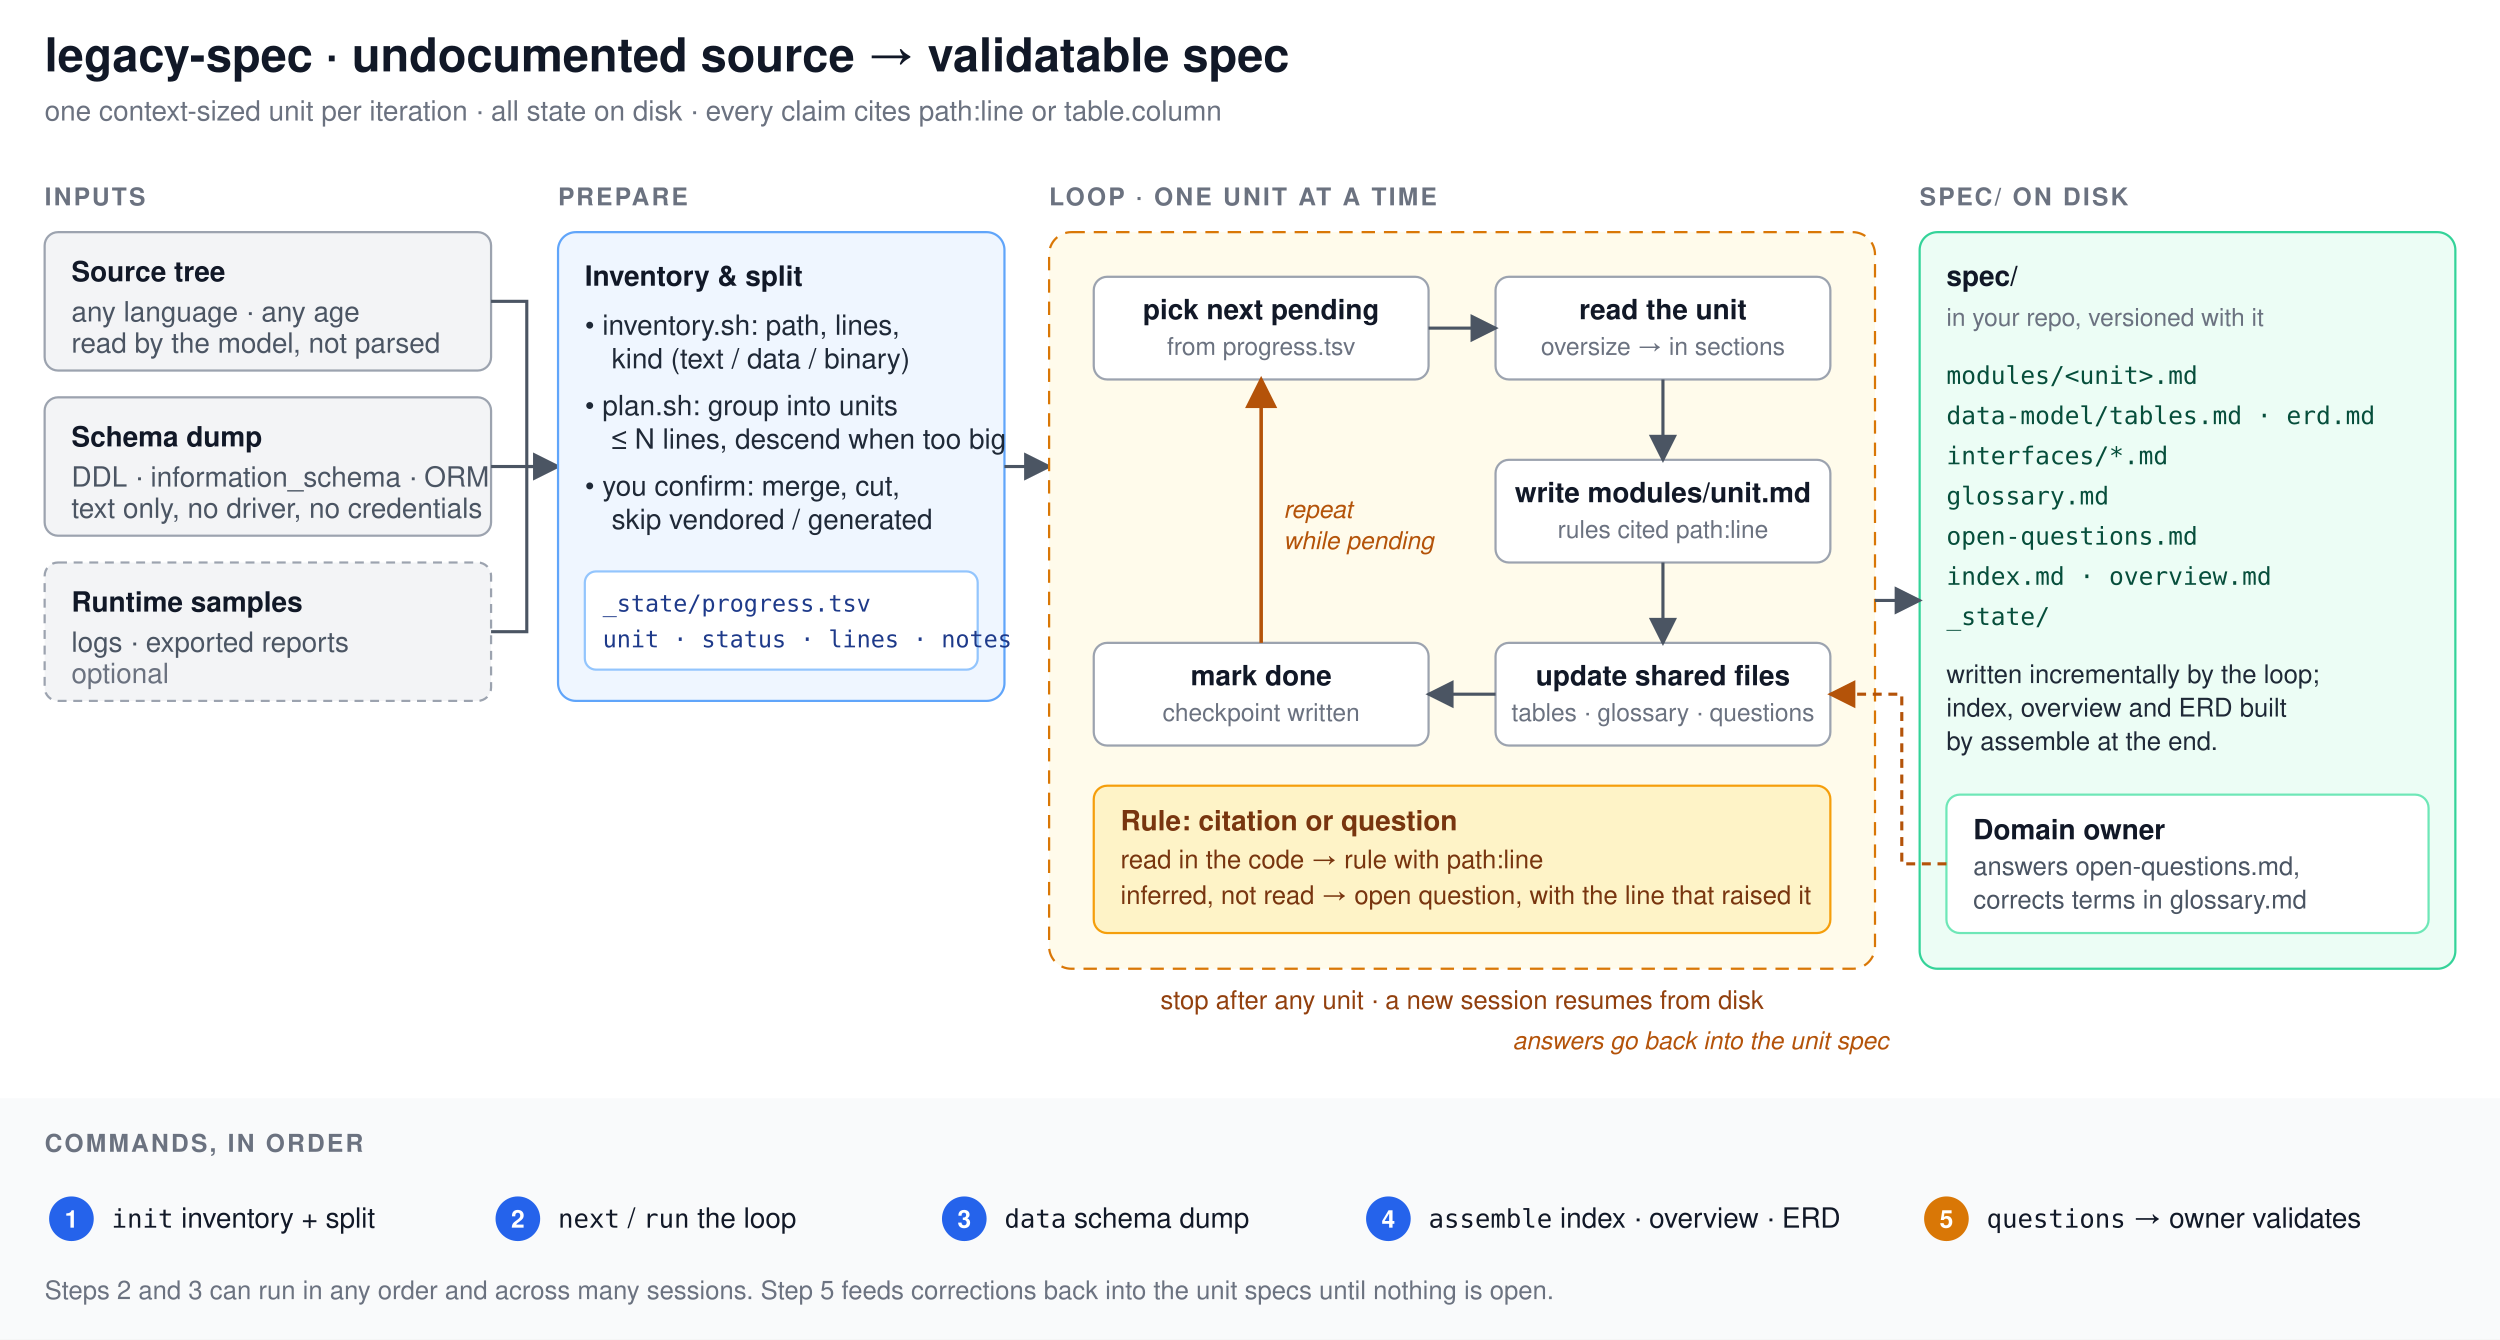
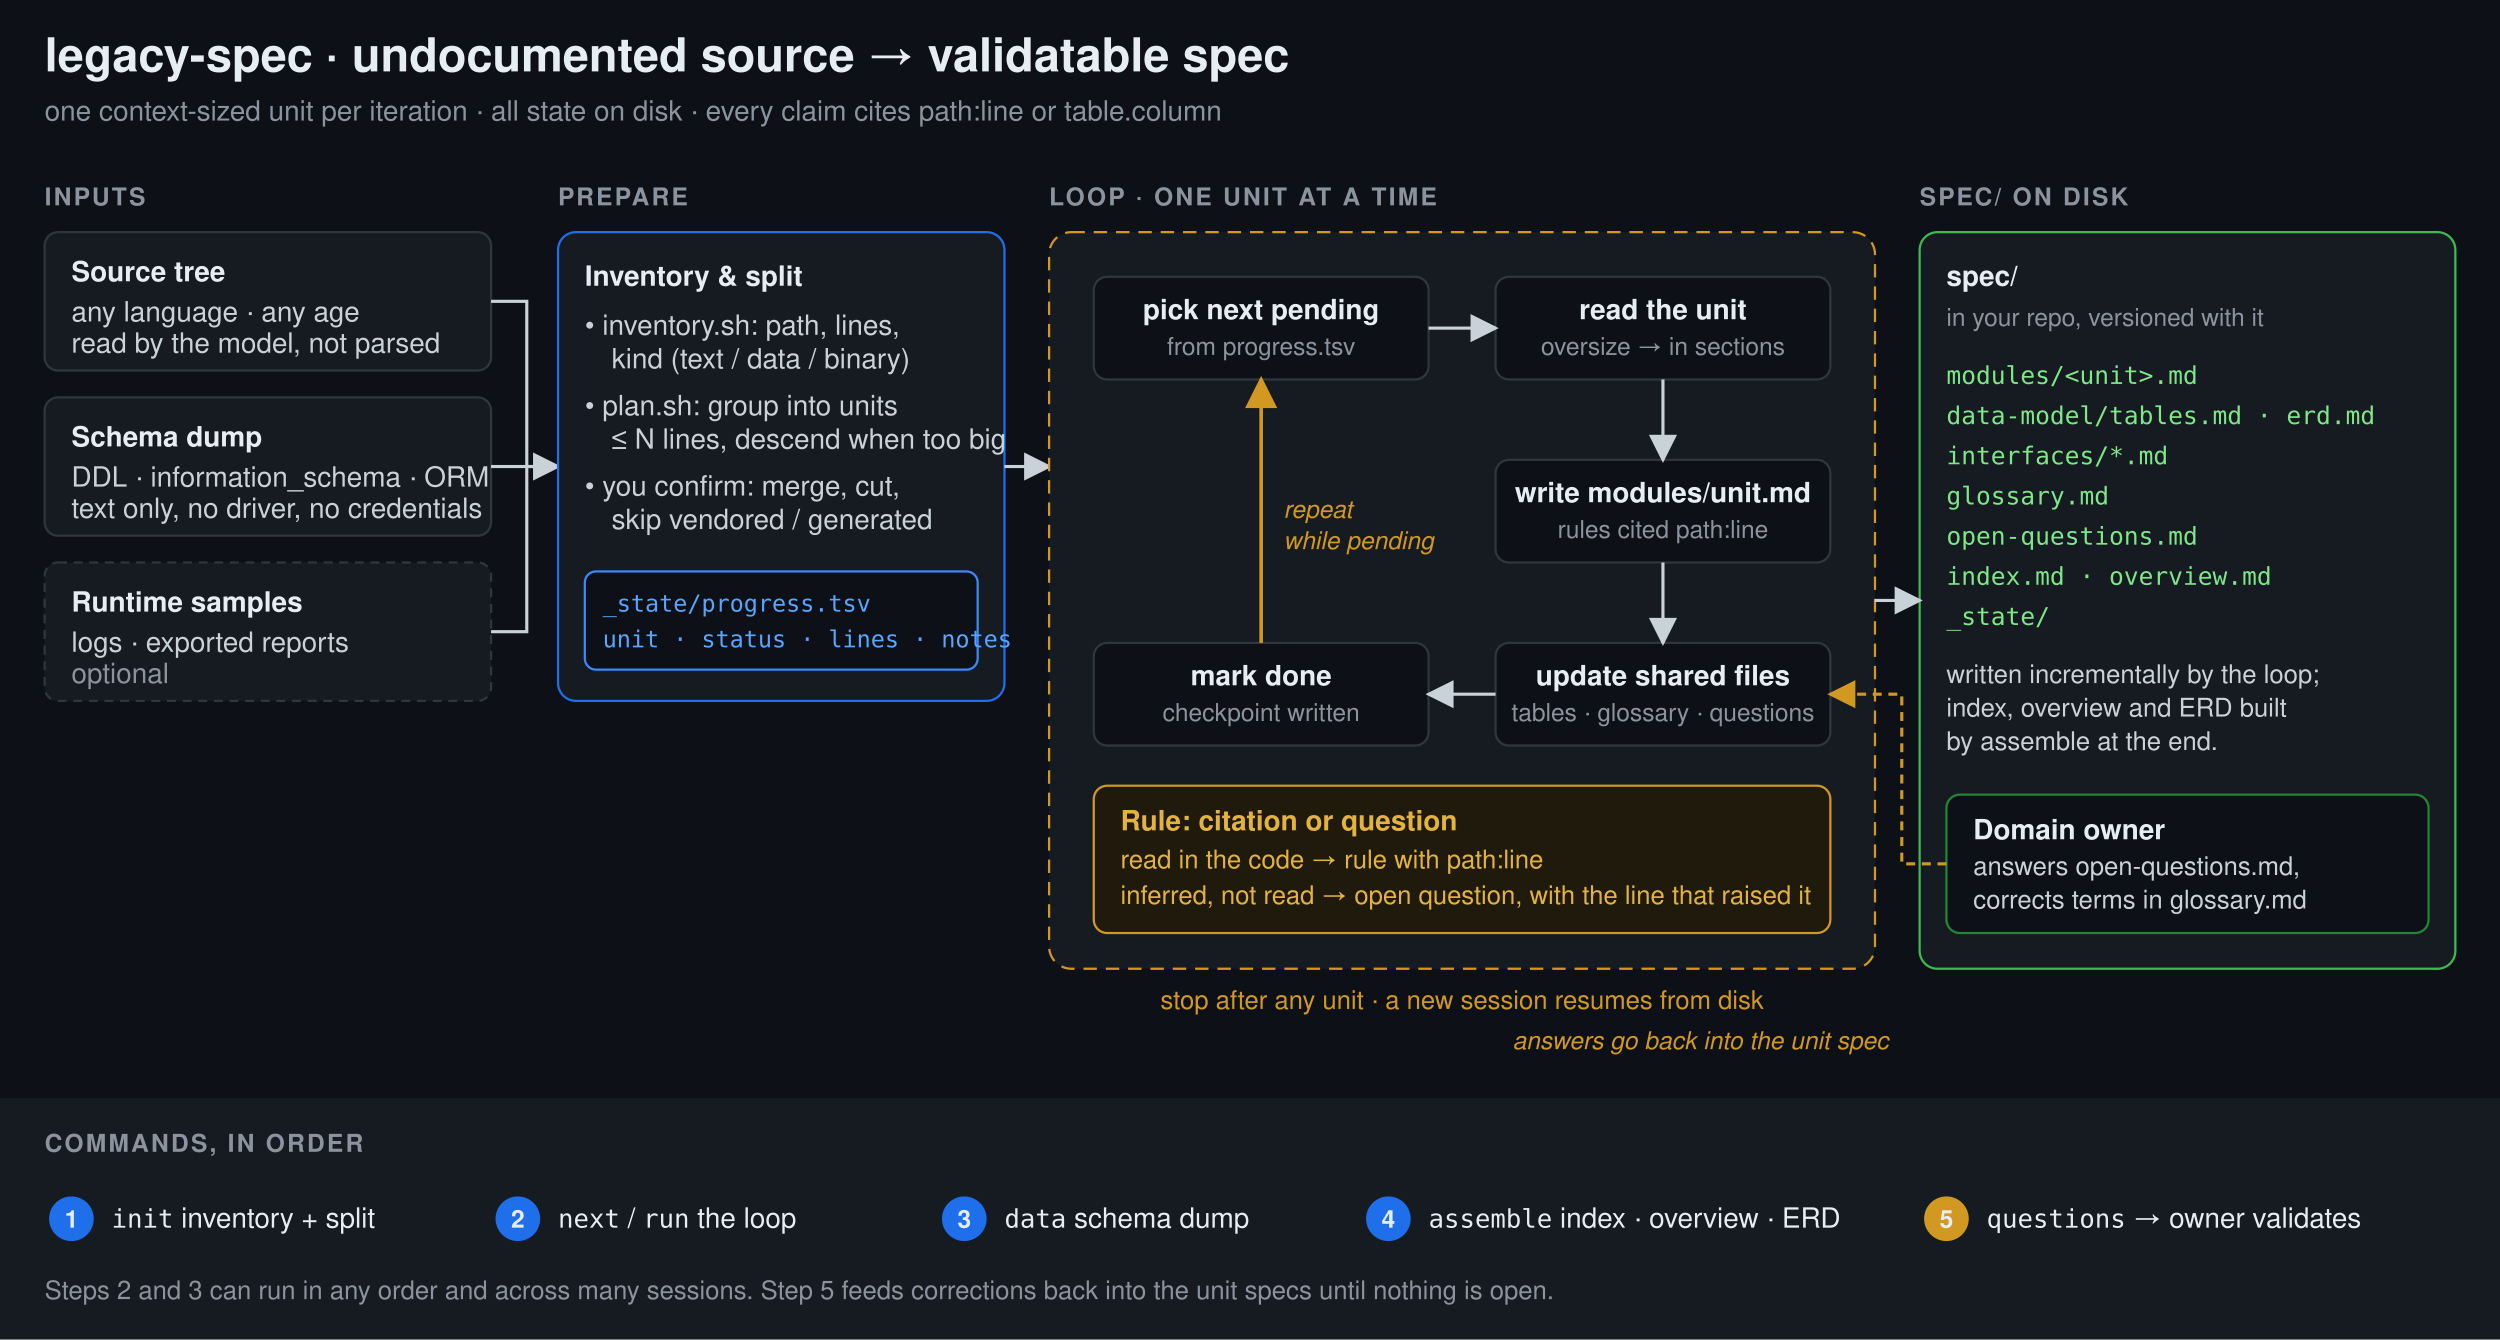
<svg xmlns="http://www.w3.org/2000/svg" width="1120" height="600" viewBox="0 0 1120 600" font-family="ui-sans-serif, system-ui, -apple-system, 'Segoe UI', Helvetica, Arial, sans-serif" font-size="12.5">
  <defs>
    <marker id="ar" markerWidth="9" markerHeight="9" refX="8" refY="4.5" orient="auto">
-       <path d="M0,0 L9,4.5 L0,9 z" fill="#4b5563" />
+       <path d="M0,0 L9,4.5 L0,9 z" fill="#c9d1d9" />
    </marker>
    <marker id="arb" markerWidth="9" markerHeight="9" refX="8" refY="4.5" orient="auto">
-       <path d="M0,0 L9,4.5 L0,9 z" fill="#b45309" />
+       <path d="M0,0 L9,4.5 L0,9 z" fill="#d29922" />
    </marker>
  </defs>
-   <rect width="1120" height="600" fill="#ffffff" />
-   <text x="20" y="32" font-size="21" font-weight="700" fill="#111827">legacy-spec · undocumented source → validatable spec</text>
-   <text x="20" y="54" font-size="12.5" fill="#6b7280">one context-sized unit per iteration · all state on disk · every claim cites path:line or table.column</text>
-   <text x="20" y="92" font-size="11" font-weight="700" fill="#6b7280" letter-spacing="1">INPUTS</text>
-   <text x="250" y="92" font-size="11" font-weight="700" fill="#6b7280" letter-spacing="1">PREPARE</text>
-   <text x="470" y="92" font-size="11" font-weight="700" fill="#6b7280" letter-spacing="1">LOOP · ONE UNIT AT A TIME</text>
-   <text x="860" y="92" font-size="11" font-weight="700" fill="#6b7280" letter-spacing="1">SPEC/ ON DISK</text>
+   <rect width="1120" height="600" fill="#0d1117" />
+   <text x="20" y="32" font-size="21" font-weight="700" fill="#e6edf3">legacy-spec · undocumented source → validatable spec</text>
+   <text x="20" y="54" font-size="12.5" fill="#8b949e">one context-sized unit per iteration · all state on disk · every claim cites path:line or table.column</text>
+   <text x="20" y="92" font-size="11" font-weight="700" fill="#8b949e" letter-spacing="1">INPUTS</text>
+   <text x="250" y="92" font-size="11" font-weight="700" fill="#8b949e" letter-spacing="1">PREPARE</text>
+   <text x="470" y="92" font-size="11" font-weight="700" fill="#8b949e" letter-spacing="1">LOOP · ONE UNIT AT A TIME</text>
+   <text x="860" y="92" font-size="11" font-weight="700" fill="#8b949e" letter-spacing="1">SPEC/ ON DISK</text>
  <g>
-     <rect x="20" y="104" width="200" height="62" rx="6" fill="#f3f4f6" stroke="#9ca3af" />
-     <text x="32" y="126" font-weight="700" fill="#111827">Source tree</text>
-     <text x="32" y="144" fill="#4b5563">any language · any age</text>
-     <text x="32" y="158" fill="#4b5563">read by the model, not parsed</text>
-     <rect x="20" y="178" width="200" height="62" rx="6" fill="#f3f4f6" stroke="#9ca3af" />
-     <text x="32" y="200" font-weight="700" fill="#111827">Schema dump</text>
-     <text x="32" y="218" fill="#4b5563">DDL · information_schema · ORM</text>
-     <text x="32" y="232" fill="#4b5563">text only, no driver, no credentials</text>
-     <rect x="20" y="252" width="200" height="62" rx="6" fill="#f3f4f6" stroke="#9ca3af" stroke-dasharray="4 3" />
-     <text x="32" y="274" font-weight="700" fill="#111827">Runtime samples</text>
-     <text x="32" y="292" fill="#4b5563">logs · exported reports</text>
-     <text x="32" y="306" fill="#6b7280">optional</text>
-     <path d="M220,135 L236,135 L236,209 L250,209" fill="none" stroke="#4b5563" stroke-width="1.4" marker-end="url(#ar)" />
-     <path d="M220,209 L250,209" fill="none" stroke="#4b5563" stroke-width="1.4" />
-     <path d="M220,283 L236,283 L236,209" fill="none" stroke="#4b5563" stroke-width="1.4" />
+     <rect x="20" y="104" width="200" height="62" rx="6" fill="#161b22" stroke="#30363d" />
+     <text x="32" y="126" font-weight="700" fill="#e6edf3">Source tree</text>
+     <text x="32" y="144" fill="#c9d1d9">any language · any age</text>
+     <text x="32" y="158" fill="#c9d1d9">read by the model, not parsed</text>
+     <rect x="20" y="178" width="200" height="62" rx="6" fill="#161b22" stroke="#30363d" />
+     <text x="32" y="200" font-weight="700" fill="#e6edf3">Schema dump</text>
+     <text x="32" y="218" fill="#c9d1d9">DDL · information_schema · ORM</text>
+     <text x="32" y="232" fill="#c9d1d9">text only, no driver, no credentials</text>
+     <rect x="20" y="252" width="200" height="62" rx="6" fill="#161b22" stroke="#30363d" stroke-dasharray="4 3" />
+     <text x="32" y="274" font-weight="700" fill="#e6edf3">Runtime samples</text>
+     <text x="32" y="292" fill="#c9d1d9">logs · exported reports</text>
+     <text x="32" y="306" fill="#8b949e">optional</text>
+     <path d="M220,135 L236,135 L236,209 L250,209" fill="none" stroke="#c9d1d9" stroke-width="1.4" marker-end="url(#ar)" />
+     <path d="M220,209 L250,209" fill="none" stroke="#c9d1d9" stroke-width="1.4" />
+     <path d="M220,283 L236,283 L236,209" fill="none" stroke="#c9d1d9" stroke-width="1.4" />
  </g>
  <g>
-     <rect x="250" y="104" width="200" height="210" rx="8" fill="#eff6ff" stroke="#60a5fa" />
-     <text x="262" y="128" font-weight="700" fill="#111827">Inventory &amp; split</text>
-     <text x="262" y="150" fill="#1f2937">• inventory.sh: path, lines,</text>
-     <text x="274" y="165" fill="#1f2937">kind (text / data / binary)</text>
-     <text x="262" y="186" fill="#1f2937">• plan.sh: group into units</text>
-     <text x="274" y="201" fill="#1f2937">≤ N lines, descend when too big</text>
-     <text x="262" y="222" fill="#1f2937">• you confirm: merge, cut,</text>
-     <text x="274" y="237" fill="#1f2937">skip vendored / generated</text>
-     <rect x="262" y="256" width="176" height="44" rx="5" fill="#ffffff" stroke="#93c5fd" />
-     <text x="270" y="274" font-family="ui-monospace, Menlo, monospace" font-size="10.5" fill="#1e3a8a">_state/progress.tsv</text>
-     <text x="270" y="290" font-family="ui-monospace, Menlo, monospace" font-size="10.5" fill="#1e3a8a">unit · status · lines · notes</text>
-     <path d="M450,209 L470,209" fill="none" stroke="#4b5563" stroke-width="1.4" marker-end="url(#ar)" />
+     <rect x="250" y="104" width="200" height="210" rx="8" fill="#161b22" stroke="#1f6feb" />
+     <text x="262" y="128" font-weight="700" fill="#e6edf3">Inventory &amp; split</text>
+     <text x="262" y="150" fill="#c9d1d9">• inventory.sh: path, lines,</text>
+     <text x="274" y="165" fill="#c9d1d9">kind (text / data / binary)</text>
+     <text x="262" y="186" fill="#c9d1d9">• plan.sh: group into units</text>
+     <text x="274" y="201" fill="#c9d1d9">≤ N lines, descend when too big</text>
+     <text x="262" y="222" fill="#c9d1d9">• you confirm: merge, cut,</text>
+     <text x="274" y="237" fill="#c9d1d9">skip vendored / generated</text>
+     <rect x="262" y="256" width="176" height="44" rx="5" fill="#0d1117" stroke="#388bfd" />
+     <text x="270" y="274" font-family="ui-monospace, Menlo, monospace" font-size="10.5" fill="#58a6ff">_state/progress.tsv</text>
+     <text x="270" y="290" font-family="ui-monospace, Menlo, monospace" font-size="10.5" fill="#58a6ff">unit · status · lines · notes</text>
+     <path d="M450,209 L470,209" fill="none" stroke="#c9d1d9" stroke-width="1.4" marker-end="url(#ar)" />
  </g>
  <g>
-     <rect x="470" y="104" width="370" height="330" rx="10" fill="#fffbeb" stroke="#d97706" stroke-dasharray="6 4" />
-     <rect x="490" y="124" width="150" height="46" rx="6" fill="#ffffff" stroke="#9ca3af" />
-     <text x="565" y="143" text-anchor="middle" font-weight="700" fill="#111827">pick next pending</text>
-     <text x="565" y="159" text-anchor="middle" fill="#6b7280" font-size="11">from progress.tsv</text>
-     <rect x="670" y="124" width="150" height="46" rx="6" fill="#ffffff" stroke="#9ca3af" />
-     <text x="745" y="143" text-anchor="middle" font-weight="700" fill="#111827">read the unit</text>
-     <text x="745" y="159" text-anchor="middle" fill="#6b7280" font-size="11">oversize → in sections</text>
-     <rect x="670" y="206" width="150" height="46" rx="6" fill="#ffffff" stroke="#9ca3af" />
-     <text x="745" y="225" text-anchor="middle" font-weight="700" fill="#111827">write modules/unit.md</text>
-     <text x="745" y="241" text-anchor="middle" fill="#6b7280" font-size="11">rules cited path:line</text>
-     <rect x="670" y="288" width="150" height="46" rx="6" fill="#ffffff" stroke="#9ca3af" />
-     <text x="745" y="307" text-anchor="middle" font-weight="700" fill="#111827">update shared files</text>
-     <text x="745" y="323" text-anchor="middle" fill="#6b7280" font-size="11">tables · glossary · questions</text>
-     <rect x="490" y="288" width="150" height="46" rx="6" fill="#ffffff" stroke="#9ca3af" />
-     <text x="565" y="307" text-anchor="middle" font-weight="700" fill="#111827">mark done</text>
-     <text x="565" y="323" text-anchor="middle" fill="#6b7280" font-size="11">checkpoint written</text>
-     <path d="M640,147 L670,147" fill="none" stroke="#4b5563" stroke-width="1.4" marker-end="url(#ar)" />
-     <path d="M745,170 L745,206" fill="none" stroke="#4b5563" stroke-width="1.4" marker-end="url(#ar)" />
-     <path d="M745,252 L745,288" fill="none" stroke="#4b5563" stroke-width="1.4" marker-end="url(#ar)" />
-     <path d="M670,311 L640,311" fill="none" stroke="#4b5563" stroke-width="1.4" marker-end="url(#ar)" />
-     <path d="M565,288 L565,170" fill="none" stroke="#b45309" stroke-width="1.6" marker-end="url(#arb)" />
-     <text x="575" y="232" fill="#b45309" font-size="11" font-style="italic">repeat</text>
-     <text x="575" y="246" fill="#b45309" font-size="11" font-style="italic">while pending</text>
-     <rect x="490" y="352" width="330" height="66" rx="6" fill="#fef3c7" stroke="#f59e0b" />
-     <text x="502" y="372" font-weight="700" fill="#78350f">Rule: citation or question</text>
-     <text x="502" y="389" fill="#78350f" font-size="11.5">read in the code → rule with path:line</text>
-     <text x="502" y="405" fill="#78350f" font-size="11.5">inferred, not read → open question, with the line that raised it</text>
-     <text x="655" y="452" text-anchor="middle" fill="#92400e" font-size="11.5">stop after any unit · a new session resumes from disk</text>
+     <rect x="470" y="104" width="370" height="330" rx="10" fill="#161b22" stroke="#d29922" stroke-dasharray="6 4" />
+     <rect x="490" y="124" width="150" height="46" rx="6" fill="#0d1117" stroke="#30363d" />
+     <text x="565" y="143" text-anchor="middle" font-weight="700" fill="#e6edf3">pick next pending</text>
+     <text x="565" y="159" text-anchor="middle" fill="#8b949e" font-size="11">from progress.tsv</text>
+     <rect x="670" y="124" width="150" height="46" rx="6" fill="#0d1117" stroke="#30363d" />
+     <text x="745" y="143" text-anchor="middle" font-weight="700" fill="#e6edf3">read the unit</text>
+     <text x="745" y="159" text-anchor="middle" fill="#8b949e" font-size="11">oversize → in sections</text>
+     <rect x="670" y="206" width="150" height="46" rx="6" fill="#0d1117" stroke="#30363d" />
+     <text x="745" y="225" text-anchor="middle" font-weight="700" fill="#e6edf3">write modules/unit.md</text>
+     <text x="745" y="241" text-anchor="middle" fill="#8b949e" font-size="11">rules cited path:line</text>
+     <rect x="670" y="288" width="150" height="46" rx="6" fill="#0d1117" stroke="#30363d" />
+     <text x="745" y="307" text-anchor="middle" font-weight="700" fill="#e6edf3">update shared files</text>
+     <text x="745" y="323" text-anchor="middle" fill="#8b949e" font-size="11">tables · glossary · questions</text>
+     <rect x="490" y="288" width="150" height="46" rx="6" fill="#0d1117" stroke="#30363d" />
+     <text x="565" y="307" text-anchor="middle" font-weight="700" fill="#e6edf3">mark done</text>
+     <text x="565" y="323" text-anchor="middle" fill="#8b949e" font-size="11">checkpoint written</text>
+     <path d="M640,147 L670,147" fill="none" stroke="#c9d1d9" stroke-width="1.4" marker-end="url(#ar)" />
+     <path d="M745,170 L745,206" fill="none" stroke="#c9d1d9" stroke-width="1.4" marker-end="url(#ar)" />
+     <path d="M745,252 L745,288" fill="none" stroke="#c9d1d9" stroke-width="1.4" marker-end="url(#ar)" />
+     <path d="M670,311 L640,311" fill="none" stroke="#c9d1d9" stroke-width="1.4" marker-end="url(#ar)" />
+     <path d="M565,288 L565,170" fill="none" stroke="#d29922" stroke-width="1.6" marker-end="url(#arb)" />
+     <text x="575" y="232" fill="#d29922" font-size="11" font-style="italic">repeat</text>
+     <text x="575" y="246" fill="#d29922" font-size="11" font-style="italic">while pending</text>
+     <rect x="490" y="352" width="330" height="66" rx="6" fill="#1f1a0b" stroke="#d29922" />
+     <text x="502" y="372" font-weight="700" fill="#e3b341">Rule: citation or question</text>
+     <text x="502" y="389" fill="#e3b341" font-size="11.5">read in the code → rule with path:line</text>
+     <text x="502" y="405" fill="#e3b341" font-size="11.5">inferred, not read → open question, with the line that raised it</text>
+     <text x="655" y="452" text-anchor="middle" fill="#d29922" font-size="11.5">stop after any unit · a new session resumes from disk</text>
  </g>
  <g>
-     <rect x="860" y="104" width="240" height="330" rx="8" fill="#ecfdf5" stroke="#34d399" />
-     <text x="872" y="128" font-weight="700" fill="#111827">spec/</text>
-     <text x="872" y="146" fill="#6b7280" font-size="11">in your repo, versioned with it</text>
-     <g font-family="ui-monospace, Menlo, monospace" font-size="11" fill="#064e3b">
+     <rect x="860" y="104" width="240" height="330" rx="8" fill="#161b22" stroke="#3fb950" />
+     <text x="872" y="128" font-weight="700" fill="#e6edf3">spec/</text>
+     <text x="872" y="146" fill="#8b949e" font-size="11">in your repo, versioned with it</text>
+     <g font-family="ui-monospace, Menlo, monospace" font-size="11" fill="#7ee787">
      <text x="872" y="172">modules/&lt;unit&gt;.md</text>
      <text x="872" y="190">data-model/tables.md · erd.md</text>
      <text x="872" y="208">interfaces/*.md</text>
      <text x="872" y="226">glossary.md</text>
      <text x="872" y="244">open-questions.md</text>
      <text x="872" y="262">index.md · overview.md</text>
      <text x="872" y="280">_state/</text>
    </g>
-     <text x="872" y="306" fill="#1f2937" font-size="11.5">written incrementally by the loop;</text>
-     <text x="872" y="321" fill="#1f2937" font-size="11.5">index, overview and ERD built</text>
-     <text x="872" y="336" fill="#1f2937" font-size="11.5">by assemble at the end.</text>
-     <rect x="872" y="356" width="216" height="62" rx="6" fill="#ffffff" stroke="#6ee7b7" />
-     <text x="884" y="376" font-weight="700" fill="#111827">Domain owner</text>
-     <text x="884" y="392" fill="#4b5563" font-size="11.5">answers open-questions.md,</text>
-     <text x="884" y="407" fill="#4b5563" font-size="11.5">corrects terms in glossary.md</text>
-     <path d="M840,269 L860,269" fill="none" stroke="#4b5563" stroke-width="1.4" marker-end="url(#ar)" />
-     <path d="M872,387 L852,387 L852,311 L820,311" fill="none" stroke="#b45309" stroke-width="1.4" stroke-dasharray="4 3" marker-end="url(#arb)" />
-     <text x="846" y="470" text-anchor="end" fill="#b45309" font-size="11" font-style="italic">answers go back into the unit spec</text>
+     <text x="872" y="306" fill="#c9d1d9" font-size="11.5">written incrementally by the loop;</text>
+     <text x="872" y="321" fill="#c9d1d9" font-size="11.5">index, overview and ERD built</text>
+     <text x="872" y="336" fill="#c9d1d9" font-size="11.5">by assemble at the end.</text>
+     <rect x="872" y="356" width="216" height="62" rx="6" fill="#0d1117" stroke="#238636" />
+     <text x="884" y="376" font-weight="700" fill="#e6edf3">Domain owner</text>
+     <text x="884" y="392" fill="#c9d1d9" font-size="11.5">answers open-questions.md,</text>
+     <text x="884" y="407" fill="#c9d1d9" font-size="11.5">corrects terms in glossary.md</text>
+     <path d="M840,269 L860,269" fill="none" stroke="#c9d1d9" stroke-width="1.4" marker-end="url(#ar)" />
+     <path d="M872,387 L852,387 L852,311 L820,311" fill="none" stroke="#d29922" stroke-width="1.4" stroke-dasharray="4 3" marker-end="url(#arb)" />
+     <text x="846" y="470" text-anchor="end" fill="#d29922" font-size="11" font-style="italic">answers go back into the unit spec</text>
  </g>
-   <rect x="0" y="492" width="1120" height="108" fill="#f9fafb" />
-   <text x="20" y="516" font-size="11" font-weight="700" fill="#6b7280" letter-spacing="1">COMMANDS, IN ORDER</text>
-   <g font-size="12.5" fill="#111827">
-     <circle cx="32" cy="546" r="10" fill="#2563eb" />
-     <text x="32" y="550" text-anchor="middle" fill="#fff" font-size="11" font-weight="700">1</text>
+   <rect x="0" y="492" width="1120" height="108" fill="#161b22" />
+   <text x="20" y="516" font-size="11" font-weight="700" fill="#8b949e" letter-spacing="1">COMMANDS, IN ORDER</text>
+   <g font-size="12.5" fill="#e6edf3">
+     <circle cx="32" cy="546" r="10" fill="#1f6feb" />
+     <text x="32" y="550" text-anchor="middle" fill="#e6edf3" font-size="11" font-weight="700">1</text>
    <text x="50" y="550">
      <tspan font-family="ui-monospace, Menlo, monospace" font-size="11.5">init</tspan> inventory + split</text>
-     <circle cx="232" cy="546" r="10" fill="#2563eb" />
-     <text x="232" y="550" text-anchor="middle" fill="#fff" font-size="11" font-weight="700">2</text>
+     <circle cx="232" cy="546" r="10" fill="#1f6feb" />
+     <text x="232" y="550" text-anchor="middle" fill="#e6edf3" font-size="11" font-weight="700">2</text>
    <text x="250" y="550">
      <tspan font-family="ui-monospace, Menlo, monospace" font-size="11.5">next</tspan> / <tspan font-family="ui-monospace, Menlo, monospace" font-size="11.5">run</tspan> the loop</text>
-     <circle cx="432" cy="546" r="10" fill="#2563eb" />
-     <text x="432" y="550" text-anchor="middle" fill="#fff" font-size="11" font-weight="700">3</text>
+     <circle cx="432" cy="546" r="10" fill="#1f6feb" />
+     <text x="432" y="550" text-anchor="middle" fill="#e6edf3" font-size="11" font-weight="700">3</text>
    <text x="450" y="550">
      <tspan font-family="ui-monospace, Menlo, monospace" font-size="11.5">data</tspan> schema dump</text>
-     <circle cx="622" cy="546" r="10" fill="#2563eb" />
-     <text x="622" y="550" text-anchor="middle" fill="#fff" font-size="11" font-weight="700">4</text>
+     <circle cx="622" cy="546" r="10" fill="#1f6feb" />
+     <text x="622" y="550" text-anchor="middle" fill="#e6edf3" font-size="11" font-weight="700">4</text>
    <text x="640" y="550">
      <tspan font-family="ui-monospace, Menlo, monospace" font-size="11.5">assemble</tspan> index · overview · ERD</text>
-     <circle cx="872" cy="546" r="10" fill="#d97706" />
-     <text x="872" y="550" text-anchor="middle" fill="#fff" font-size="11" font-weight="700">5</text>
+     <circle cx="872" cy="546" r="10" fill="#d29922" />
+     <text x="872" y="550" text-anchor="middle" fill="#e6edf3" font-size="11" font-weight="700">5</text>
    <text x="890" y="550">
      <tspan font-family="ui-monospace, Menlo, monospace" font-size="11.5">questions</tspan> → owner validates</text>
  </g>
-   <text x="20" y="582" fill="#6b7280" font-size="11.5">Steps 2 and 3 can run in any order and across many sessions. Step 5 feeds corrections back into the unit specs until nothing is open.</text>
+   <text x="20" y="582" fill="#8b949e" font-size="11.5">Steps 2 and 3 can run in any order and across many sessions. Step 5 feeds corrections back into the unit specs until nothing is open.</text>
</svg>
